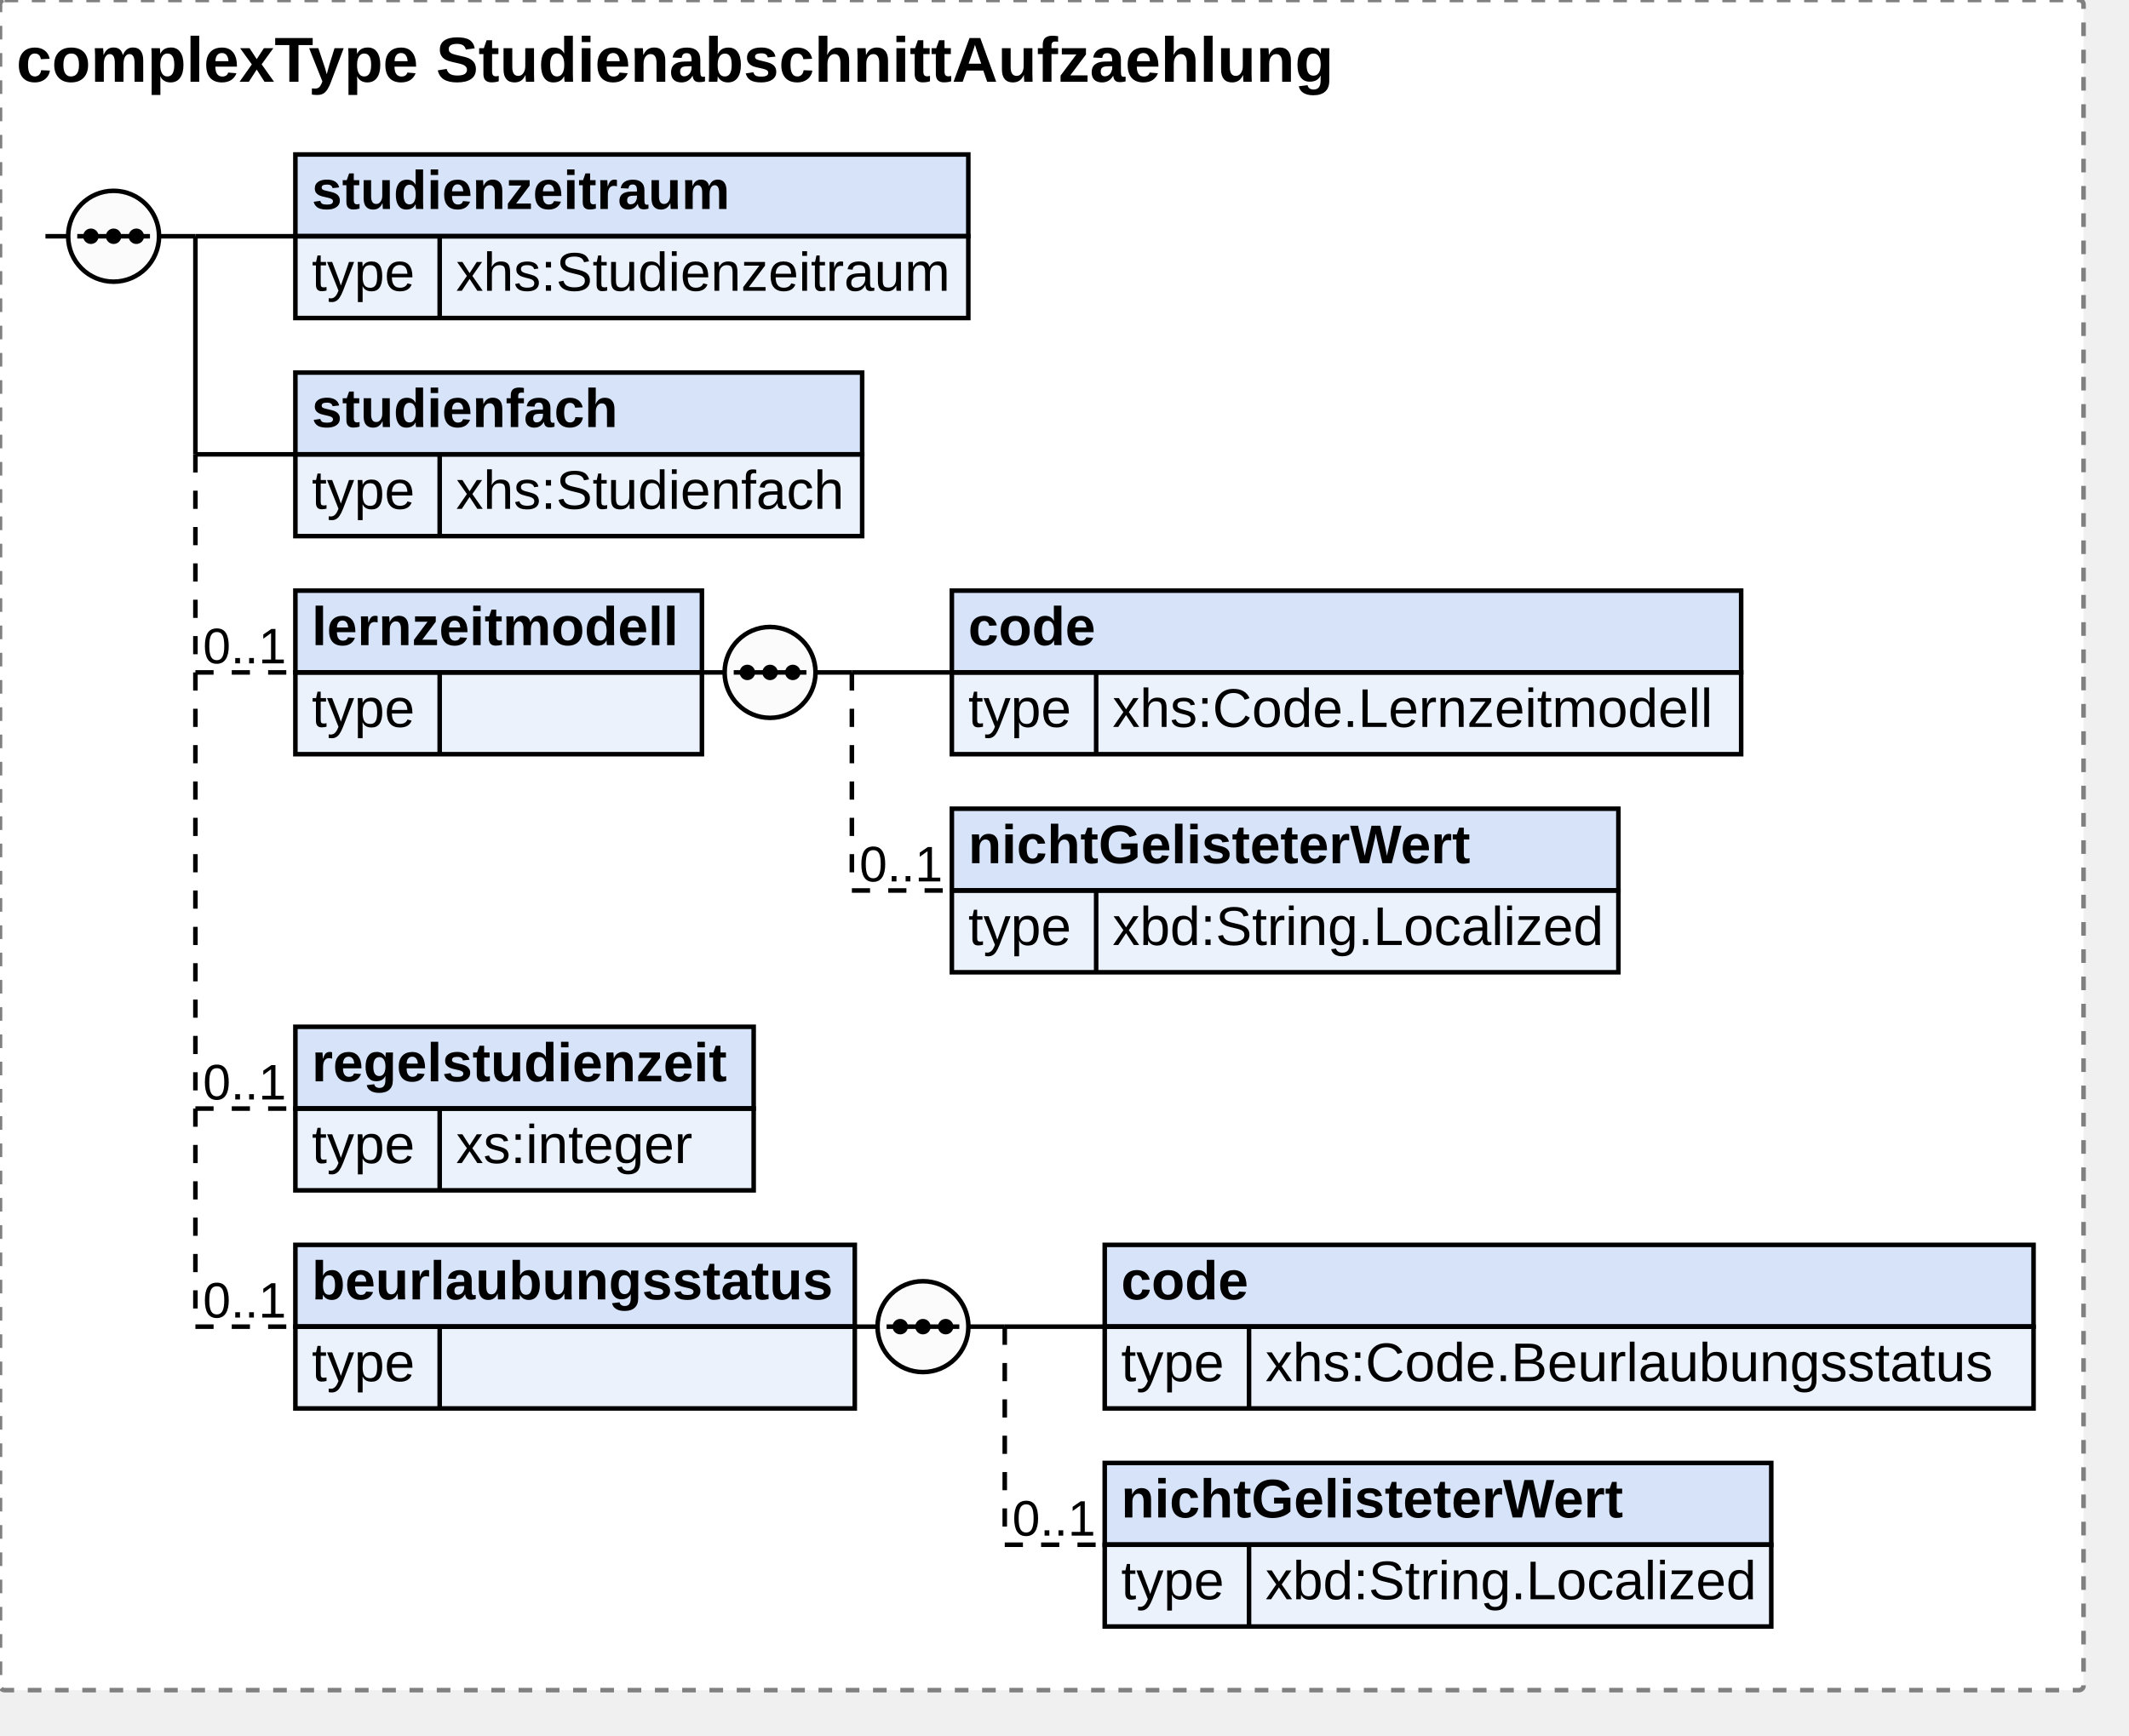
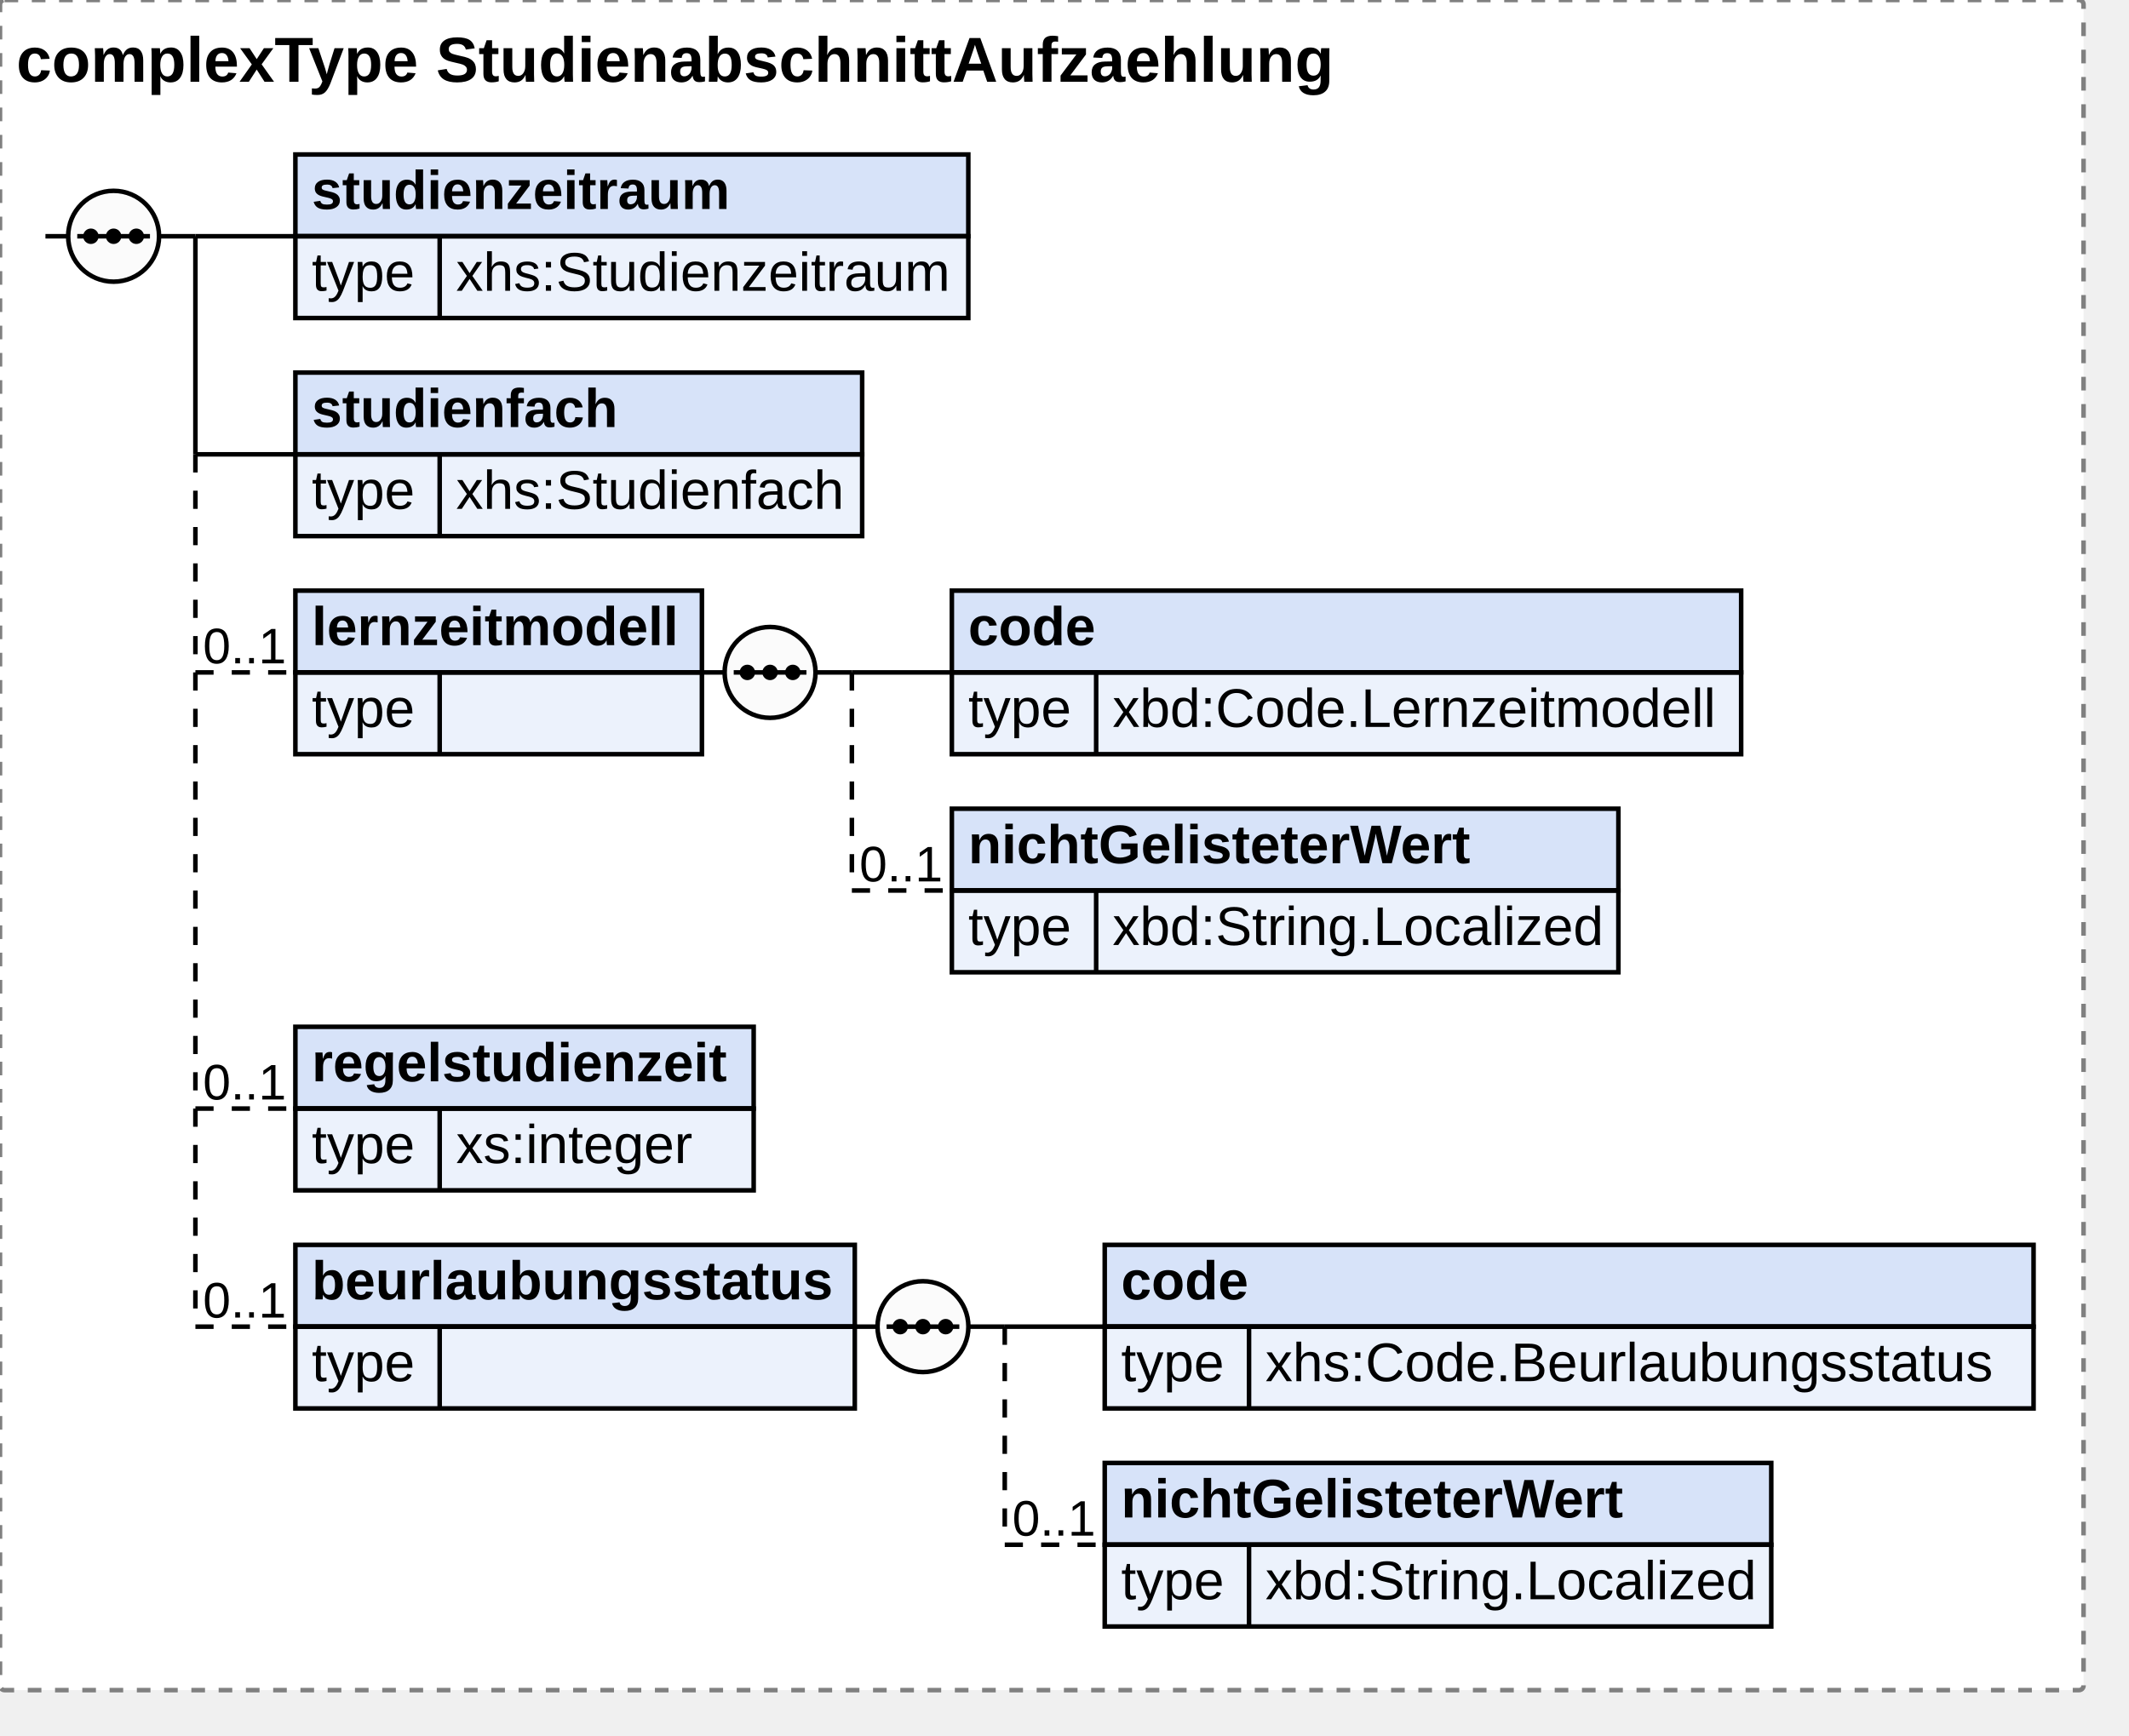
<svg xmlns="http://www.w3.org/2000/svg" width="468.488" height="382">
  <defs>
    <style type="text/css">
                        text {
                            font-family: 'Arial';
                            fill: black;
                        }
                        text.at {
                            font-family: 'Arial';
                            fill: rgb(242, 152, 0);
                        }
                        line {
                            stroke: black;
                        }
                        line.type-structure {
                            stroke: black;
                        }
                        line.type-structure-optional {
                            stroke: black;
                            stroke-dasharray: 4, 4;
                        }
                        rect.attribute-upper {
                            stroke: black;
                            fill: rgb(255, 239, 211);
                        }
                        rect.element-upper {
                            stroke: black;
                            fill: rgb(215, 227, 249);
                        }
                        rect.element-lower {
                            stroke: black;
                            fill: rgb(236, 242, 252);
                        }
                        a text {
                            fill: black;
                        } 
                    </style>
  </defs>
  <rect width="458.488" height="372" stroke-dasharray="3,3" rx="1" ry="1" style="stroke: grey;fill: white;" />
  <text font-size="14" x="3.6" y="18" font-weight="bold">complexType StudienabschnittAufzaehlung</text>
  <g transform="translate(10,34)">
    <g transform="translate(55,0)">
      <rect width="148.078" height="18" class="element-upper" />
      <rect width="148.078" height="18" y="18" class="element-lower" />
      <text font-size="12" x="3.6" y="12" font-weight="bold">studienzeitraum</text>
      <line x1="0" y1="18" x2="148.078" y2="18" />
      <text font-size="12" fill="grey" x="3.6" y="30">type</text>
      <line x1="31.753" y1="18" x2="31.753" y2="36" />
      <text font-size="12" x="35.353" y="30">xhs:Studienzeitraum</text>
      <g transform="translate(148.0781,0)" />
    </g>
    <line x1="33" y1="18" x2="55" y2="18" class="type-structure-required" />
    <text font-size="11" fill="black" x="53" y="16" text-anchor="end" />
    <line x1="33" y1="18" x2="33" y2="18" class="type-structure-required" />
    <g transform="translate(55,48)">
      <rect width="124.719" height="18" class="element-upper" />
      <rect width="124.719" height="18" y="18" class="element-lower" />
      <text font-size="12" x="3.6" y="12" font-weight="bold">studienfach</text>
      <line x1="0" y1="18" x2="124.719" y2="18" />
      <text font-size="12" fill="grey" x="3.6" y="30">type</text>
      <line x1="31.753" y1="18" x2="31.753" y2="36" />
      <text font-size="12" x="35.353" y="30">xhs:Studienfach</text>
      <g transform="translate(124.7188,0)" />
    </g>
    <line x1="33" y1="66" x2="55" y2="66" class="type-structure-required" />
    <text font-size="11" fill="black" x="53" y="64" text-anchor="end" />
    <line x1="33" y1="18" x2="33" y2="66" class="type-structure-required" />
    <g transform="translate(55,96)">
      <rect width="89.456" height="18" class="element-upper" />
      <rect width="89.456" height="18" y="18" class="element-lower" />
      <text font-size="12" x="3.6" y="12" font-weight="bold">lernzeitmodell</text>
      <line x1="0" y1="18" x2="89.456" y2="18" />
      <text font-size="12" fill="grey" x="3.6" y="30">type</text>
      <line x1="31.753" y1="18" x2="31.753" y2="36" />
      <g transform="translate(89.45625,0)">
        <g transform="translate(55,0)">
          <rect width="173.688" height="18" class="element-upper" />
          <rect width="173.688" height="18" y="18" class="element-lower" />
          <text font-size="12" x="3.6" y="12" font-weight="bold">code</text>
          <line x1="0" y1="18" x2="173.688" y2="18" />
          <text font-size="12" fill="grey" x="3.6" y="30">type</text>
          <line x1="31.753" y1="18" x2="31.753" y2="36" />
-           <text font-size="12" x="35.353" y="30">xhs:Code.Lernzeitmodell</text>
+           <text font-size="12" x="35.353" y="30">xbd:Code.Lernzeitmodell</text>
          <g transform="translate(173.6875,0)" />
        </g>
        <line x1="33" y1="18" x2="55" y2="18" class="type-structure-required" />
        <text font-size="11" fill="black" x="53" y="16" text-anchor="end" />
        <line x1="33" y1="18" x2="33" y2="18" class="type-structure-required" />
        <g transform="translate(55,48)">
          <rect width="146.672" height="18" class="element-upper" />
          <rect width="146.672" height="18" y="18" class="element-lower" />
          <text font-size="12" x="3.6" y="12" font-weight="bold">nichtGelisteterWert</text>
          <line x1="0" y1="18" x2="146.672" y2="18" />
          <text font-size="12" fill="grey" x="3.6" y="30">type</text>
          <line x1="31.753" y1="18" x2="31.753" y2="36" />
          <text font-size="12" x="35.353" y="30">xbd:String.Localized</text>
          <g transform="translate(146.6719,0)" />
        </g>
        <line x1="33" y1="66" x2="55" y2="66" class="type-structure-optional" />
        <text font-size="11" fill="black" x="53" y="64" text-anchor="end">0..1</text>
        <line x1="33" y1="18" x2="33" y2="66" class="type-structure-optional" />
        <circle cx="15" cy="18" r="10" stroke="black" fill="rgb(251, 251, 251)" />
        <line x1="0" y1="18" x2="5" y2="18" class="type-structure-required" />
        <line x1="25" y1="18" x2="33" y2="18" class="type-structure-required" />
        <circle cx="10" cy="18" r="1.2" stroke="black" fill="black" />
        <circle cx="15" cy="18" r="1.2" stroke="black" fill="black" />
        <circle cx="20" cy="18" r="1.2" stroke="black" fill="black" />
        <line x1="7" y1="18" x2="23" y2="18" />
      </g>
    </g>
    <line x1="33" y1="114" x2="55" y2="114" class="type-structure-optional" />
    <text font-size="11" fill="black" x="53" y="112" text-anchor="end">0..1</text>
    <line x1="33" y1="66" x2="33" y2="114" class="type-structure-optional" />
    <g transform="translate(55,192)">
      <rect width="100.847" height="18" class="element-upper" />
      <rect width="100.847" height="18" y="18" class="element-lower" />
      <text font-size="12" x="3.6" y="12" font-weight="bold">regelstudienzeit</text>
      <line x1="0" y1="18" x2="100.847" y2="18" />
      <text font-size="12" fill="grey" x="3.6" y="30">type</text>
      <line x1="31.753" y1="18" x2="31.753" y2="36" />
      <text font-size="12" x="35.353" y="30">xs:integer</text>
      <g transform="translate(100.8469,0)" />
    </g>
    <line x1="33" y1="210" x2="55" y2="210" class="type-structure-optional" />
    <text font-size="11" fill="black" x="53" y="208" text-anchor="end">0..1</text>
    <line x1="33" y1="114" x2="33" y2="210" class="type-structure-optional" />
    <g transform="translate(55,240)">
      <rect width="123.097" height="18" class="element-upper" />
      <rect width="123.097" height="18" y="18" class="element-lower" />
      <text font-size="12" x="3.6" y="12" font-weight="bold">beurlaubungsstatus</text>
      <line x1="0" y1="18" x2="123.097" y2="18" />
      <text font-size="12" fill="grey" x="3.6" y="30">type</text>
      <line x1="31.753" y1="18" x2="31.753" y2="36" />
      <g transform="translate(123.0969,0)">
        <g transform="translate(55,0)">
          <rect width="204.391" height="18" class="element-upper" />
          <rect width="204.391" height="18" y="18" class="element-lower" />
          <text font-size="12" x="3.6" y="12" font-weight="bold">code</text>
          <line x1="0" y1="18" x2="204.391" y2="18" />
          <text font-size="12" fill="grey" x="3.6" y="30">type</text>
          <line x1="31.753" y1="18" x2="31.753" y2="36" />
          <text font-size="12" x="35.353" y="30">xhs:Code.Beurlaubungsstatus</text>
          <g transform="translate(204.3906,0)" />
        </g>
        <line x1="33" y1="18" x2="55" y2="18" class="type-structure-required" />
        <text font-size="11" fill="black" x="53" y="16" text-anchor="end" />
        <line x1="33" y1="18" x2="33" y2="18" class="type-structure-required" />
        <g transform="translate(55,48)">
          <rect width="146.672" height="18" class="element-upper" />
          <rect width="146.672" height="18" y="18" class="element-lower" />
          <text font-size="12" x="3.6" y="12" font-weight="bold">nichtGelisteterWert</text>
          <line x1="0" y1="18" x2="146.672" y2="18" />
          <text font-size="12" fill="grey" x="3.6" y="30">type</text>
          <line x1="31.753" y1="18" x2="31.753" y2="36" />
          <text font-size="12" x="35.353" y="30">xbd:String.Localized</text>
          <g transform="translate(146.6719,0)" />
        </g>
        <line x1="33" y1="66" x2="55" y2="66" class="type-structure-optional" />
        <text font-size="11" fill="black" x="53" y="64" text-anchor="end">0..1</text>
        <line x1="33" y1="18" x2="33" y2="66" class="type-structure-optional" />
        <circle cx="15" cy="18" r="10" stroke="black" fill="rgb(251, 251, 251)" />
        <line x1="0" y1="18" x2="5" y2="18" class="type-structure-required" />
        <line x1="25" y1="18" x2="33" y2="18" class="type-structure-required" />
        <circle cx="10" cy="18" r="1.2" stroke="black" fill="black" />
        <circle cx="15" cy="18" r="1.2" stroke="black" fill="black" />
        <circle cx="20" cy="18" r="1.2" stroke="black" fill="black" />
        <line x1="7" y1="18" x2="23" y2="18" />
      </g>
    </g>
    <line x1="33" y1="258" x2="55" y2="258" class="type-structure-optional" />
    <text font-size="11" fill="black" x="53" y="256" text-anchor="end">0..1</text>
    <line x1="33" y1="210" x2="33" y2="258" class="type-structure-optional" />
    <circle cx="15" cy="18" r="10" stroke="black" fill="rgb(251, 251, 251)" />
    <line x1="0" y1="18" x2="5" y2="18" class="type-structure-required" />
    <line x1="25" y1="18" x2="33" y2="18" class="type-structure-required" />
    <circle cx="10" cy="18" r="1.2" stroke="black" fill="black" />
    <circle cx="15" cy="18" r="1.2" stroke="black" fill="black" />
    <circle cx="20" cy="18" r="1.2" stroke="black" fill="black" />
    <line x1="7" y1="18" x2="23" y2="18" />
  </g>
</svg>
